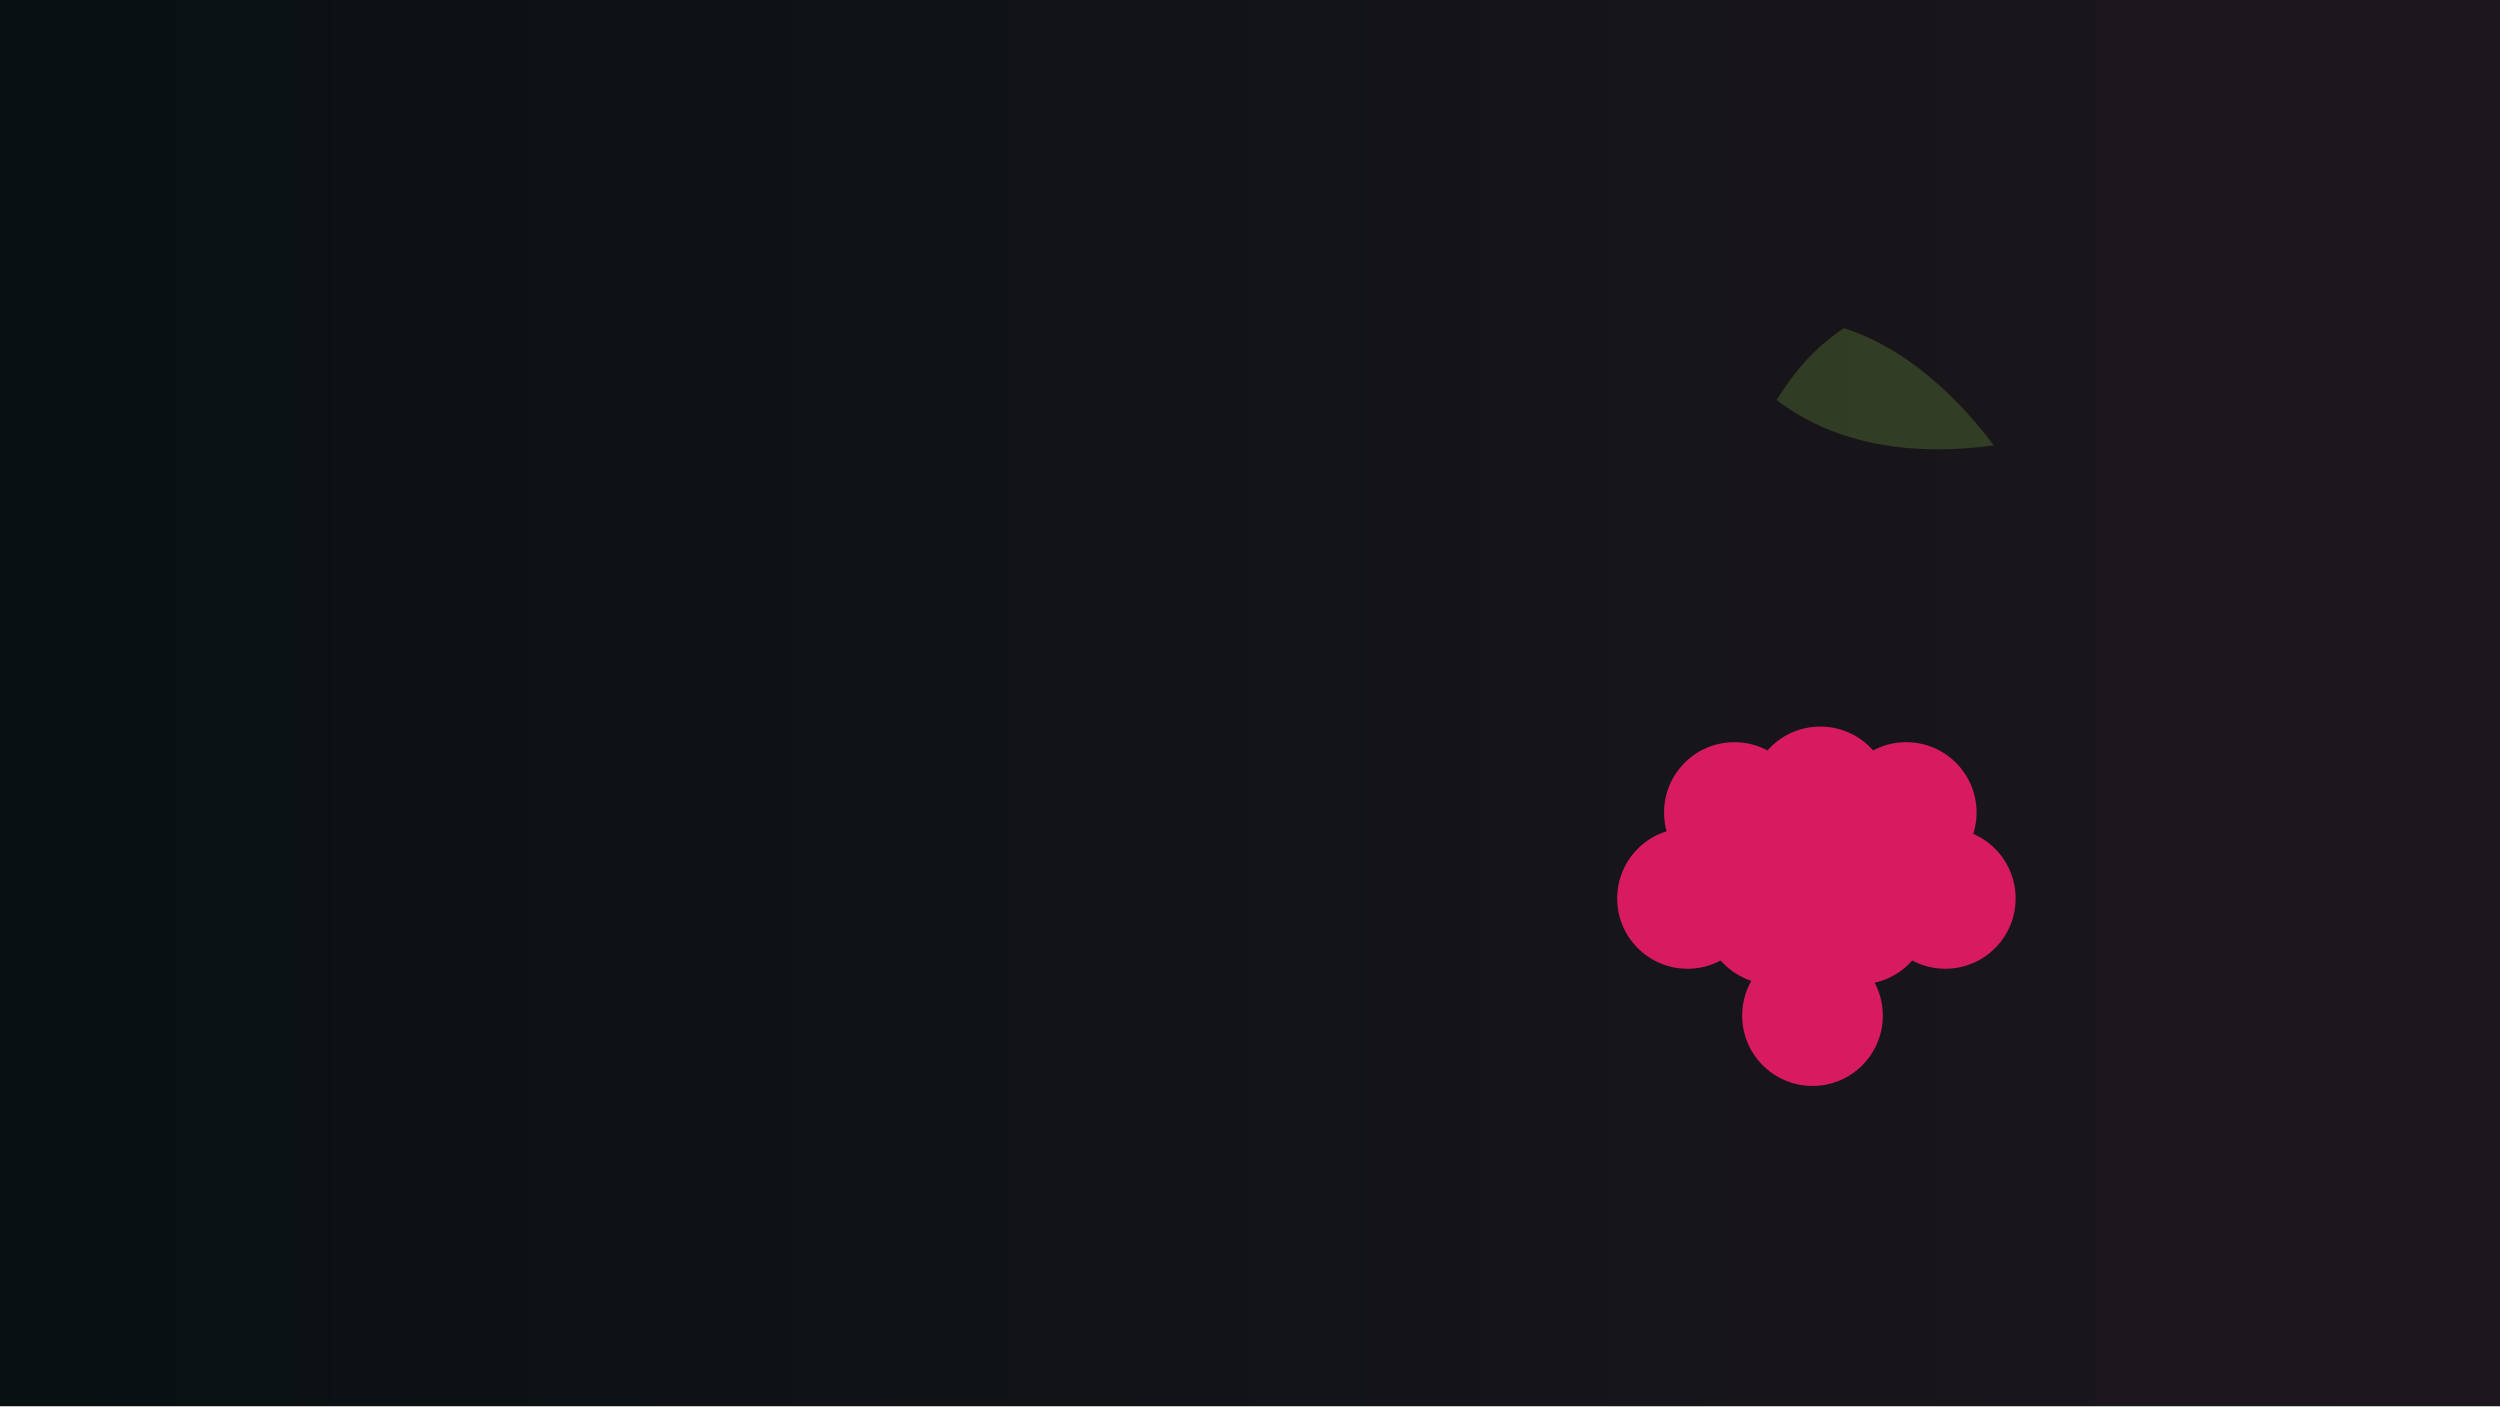
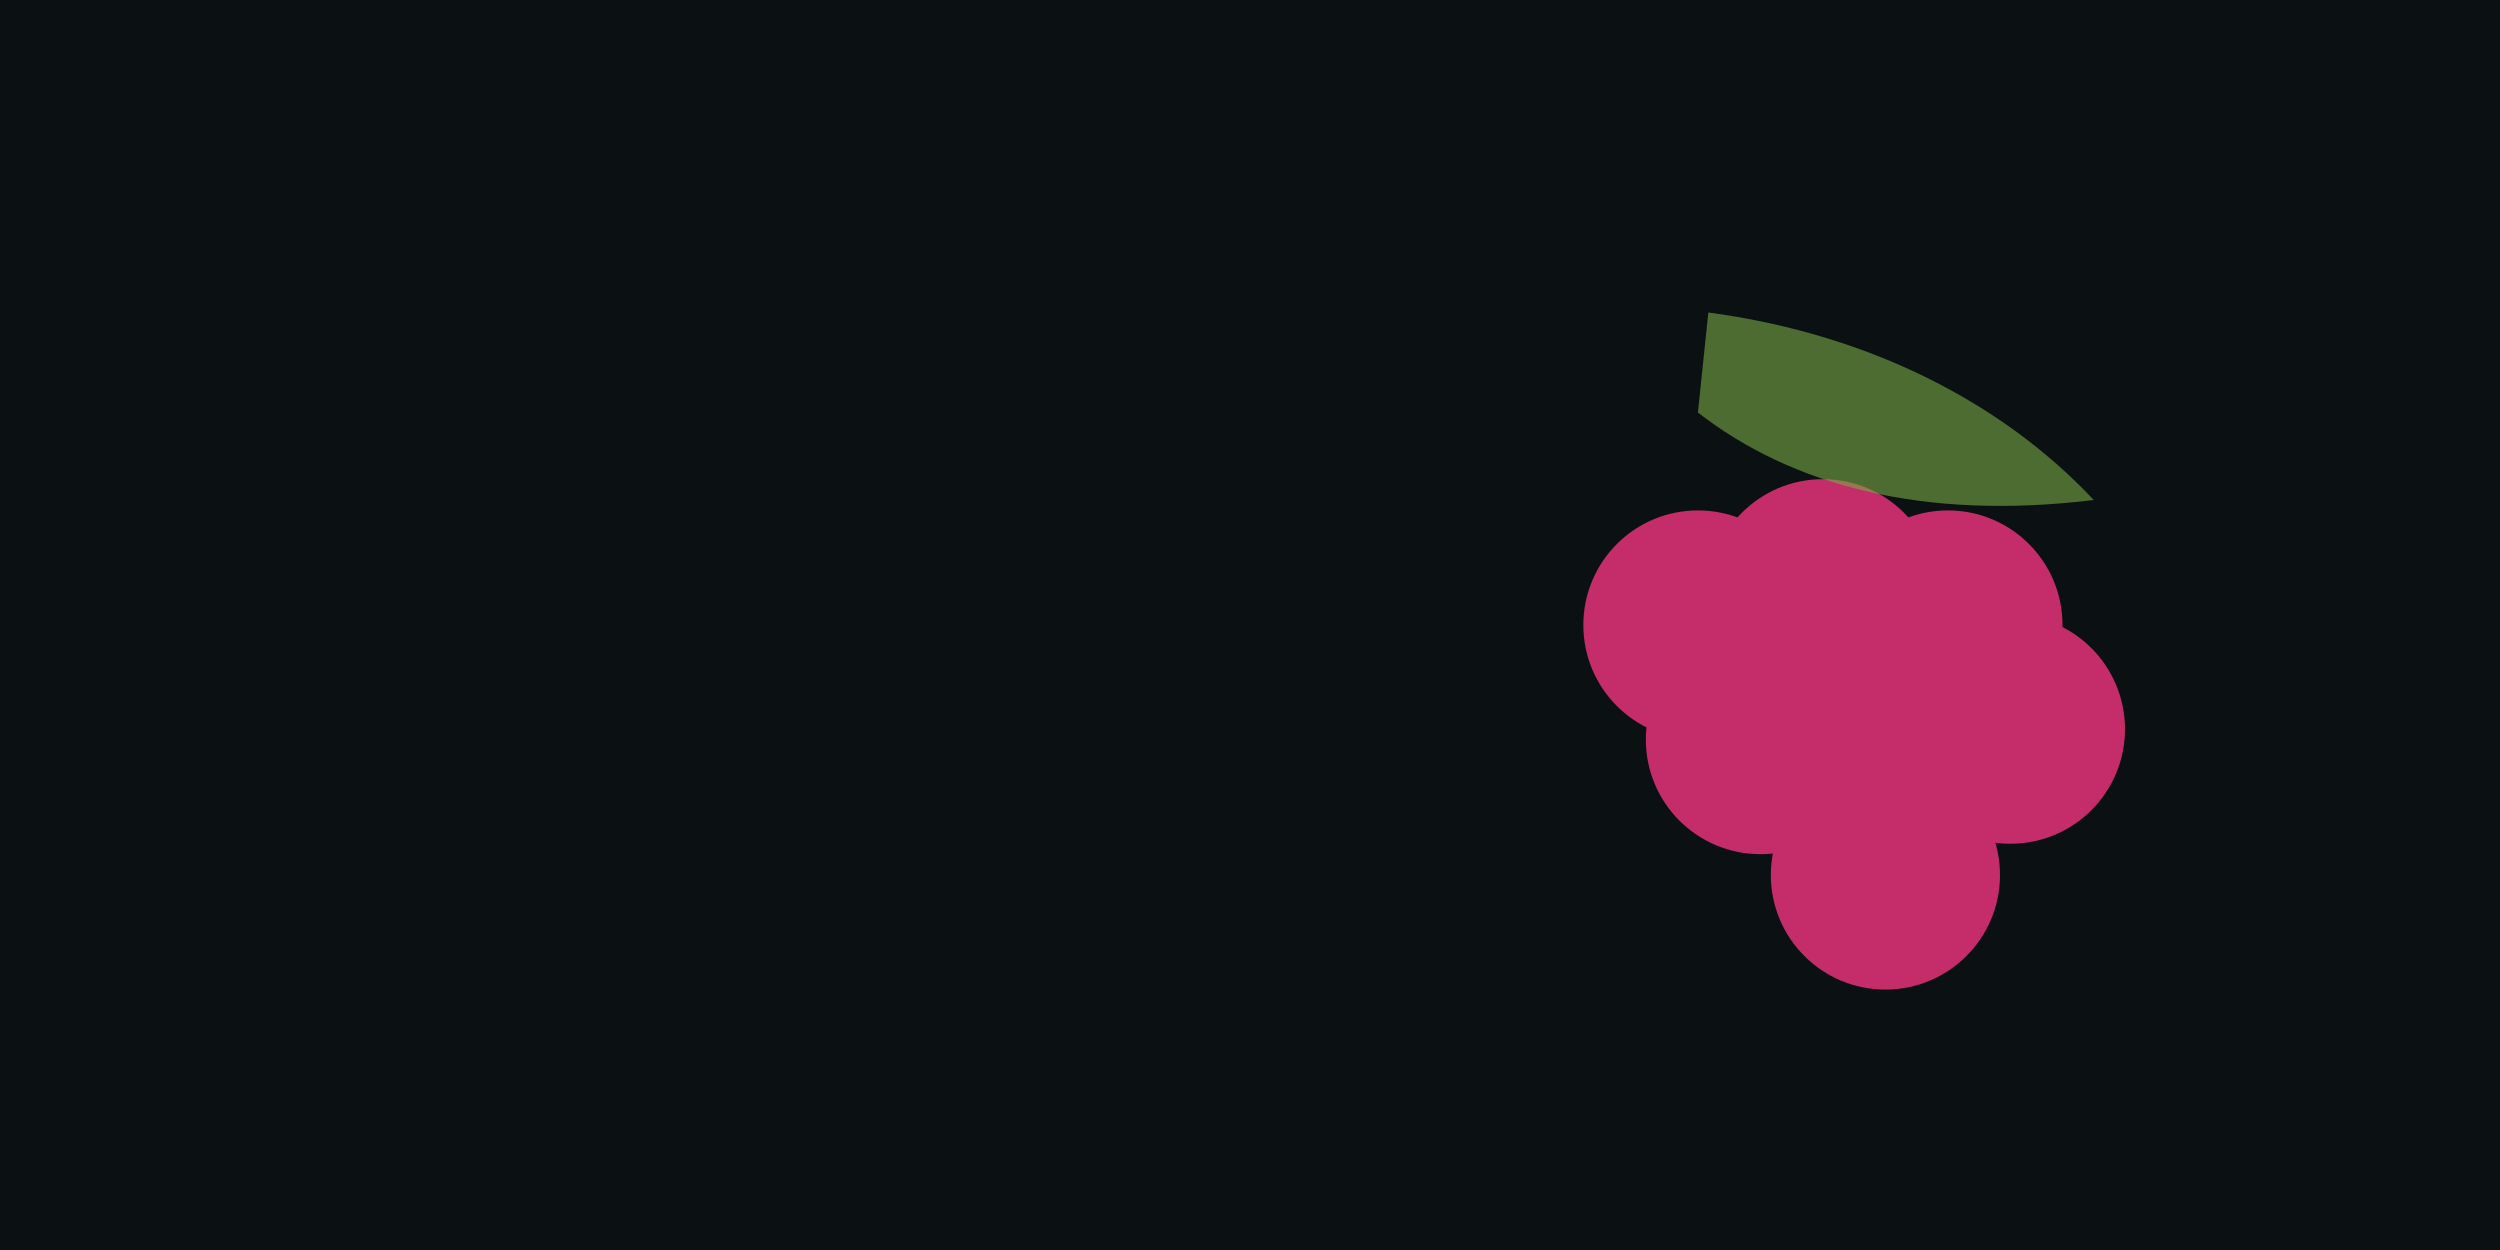
- <svg xmlns="http://www.w3.org/2000/svg" viewBox="0 0 1600 900">
-   <defs>
-     <linearGradient id="g" x1="0" x2="1">
-       <stop offset="0" stop-color="#081012" />
-       <stop offset="1" stop-color="#1d171d" />
-     </linearGradient>
-   </defs>
-   <rect width="1600" height="900" fill="url(#g)" />
-   <g opacity=".25" fill="#7cb342">
-     <path d="M1180 210c32 10 66 35 96 75-58 8-105-3-139-29 12-19 24-33 43-46z" />
+ <svg xmlns="http://www.w3.org/2000/svg" viewBox="0 0 1200 600">
+   <rect width="1200" height="600" fill="#0b1112" />
+   <g fill="#c52c6a">
+     <circle cx="815" cy="300" r="55" />
+     <circle cx="875" cy="285" r="55" />
+     <circle cx="935" cy="300" r="55" />
+     <circle cx="845" cy="355" r="55" />
+     <circle cx="905" cy="360" r="55" />
+     <circle cx="965" cy="350" r="55" />
+     <circle cx="905" cy="420" r="55" />
  </g>
-   <g fill="#d81b60">
-     <circle cx="1110" cy="520" r="45" />
-     <circle cx="1165" cy="510" r="45" />
-     <circle cx="1220" cy="520" r="45" />
-     <circle cx="1080" cy="575" r="45" />
-     <circle cx="1135" cy="585" r="45" />
-     <circle cx="1190" cy="585" r="45" />
-     <circle cx="1245" cy="575" r="45" />
-     <circle cx="1160" cy="650" r="45" />
-   </g>
+   <path d="M820 150c75 10 140 42 185 90-82 10-145-7-190-42z" fill="#78a846" opacity=".6" />
</svg>
